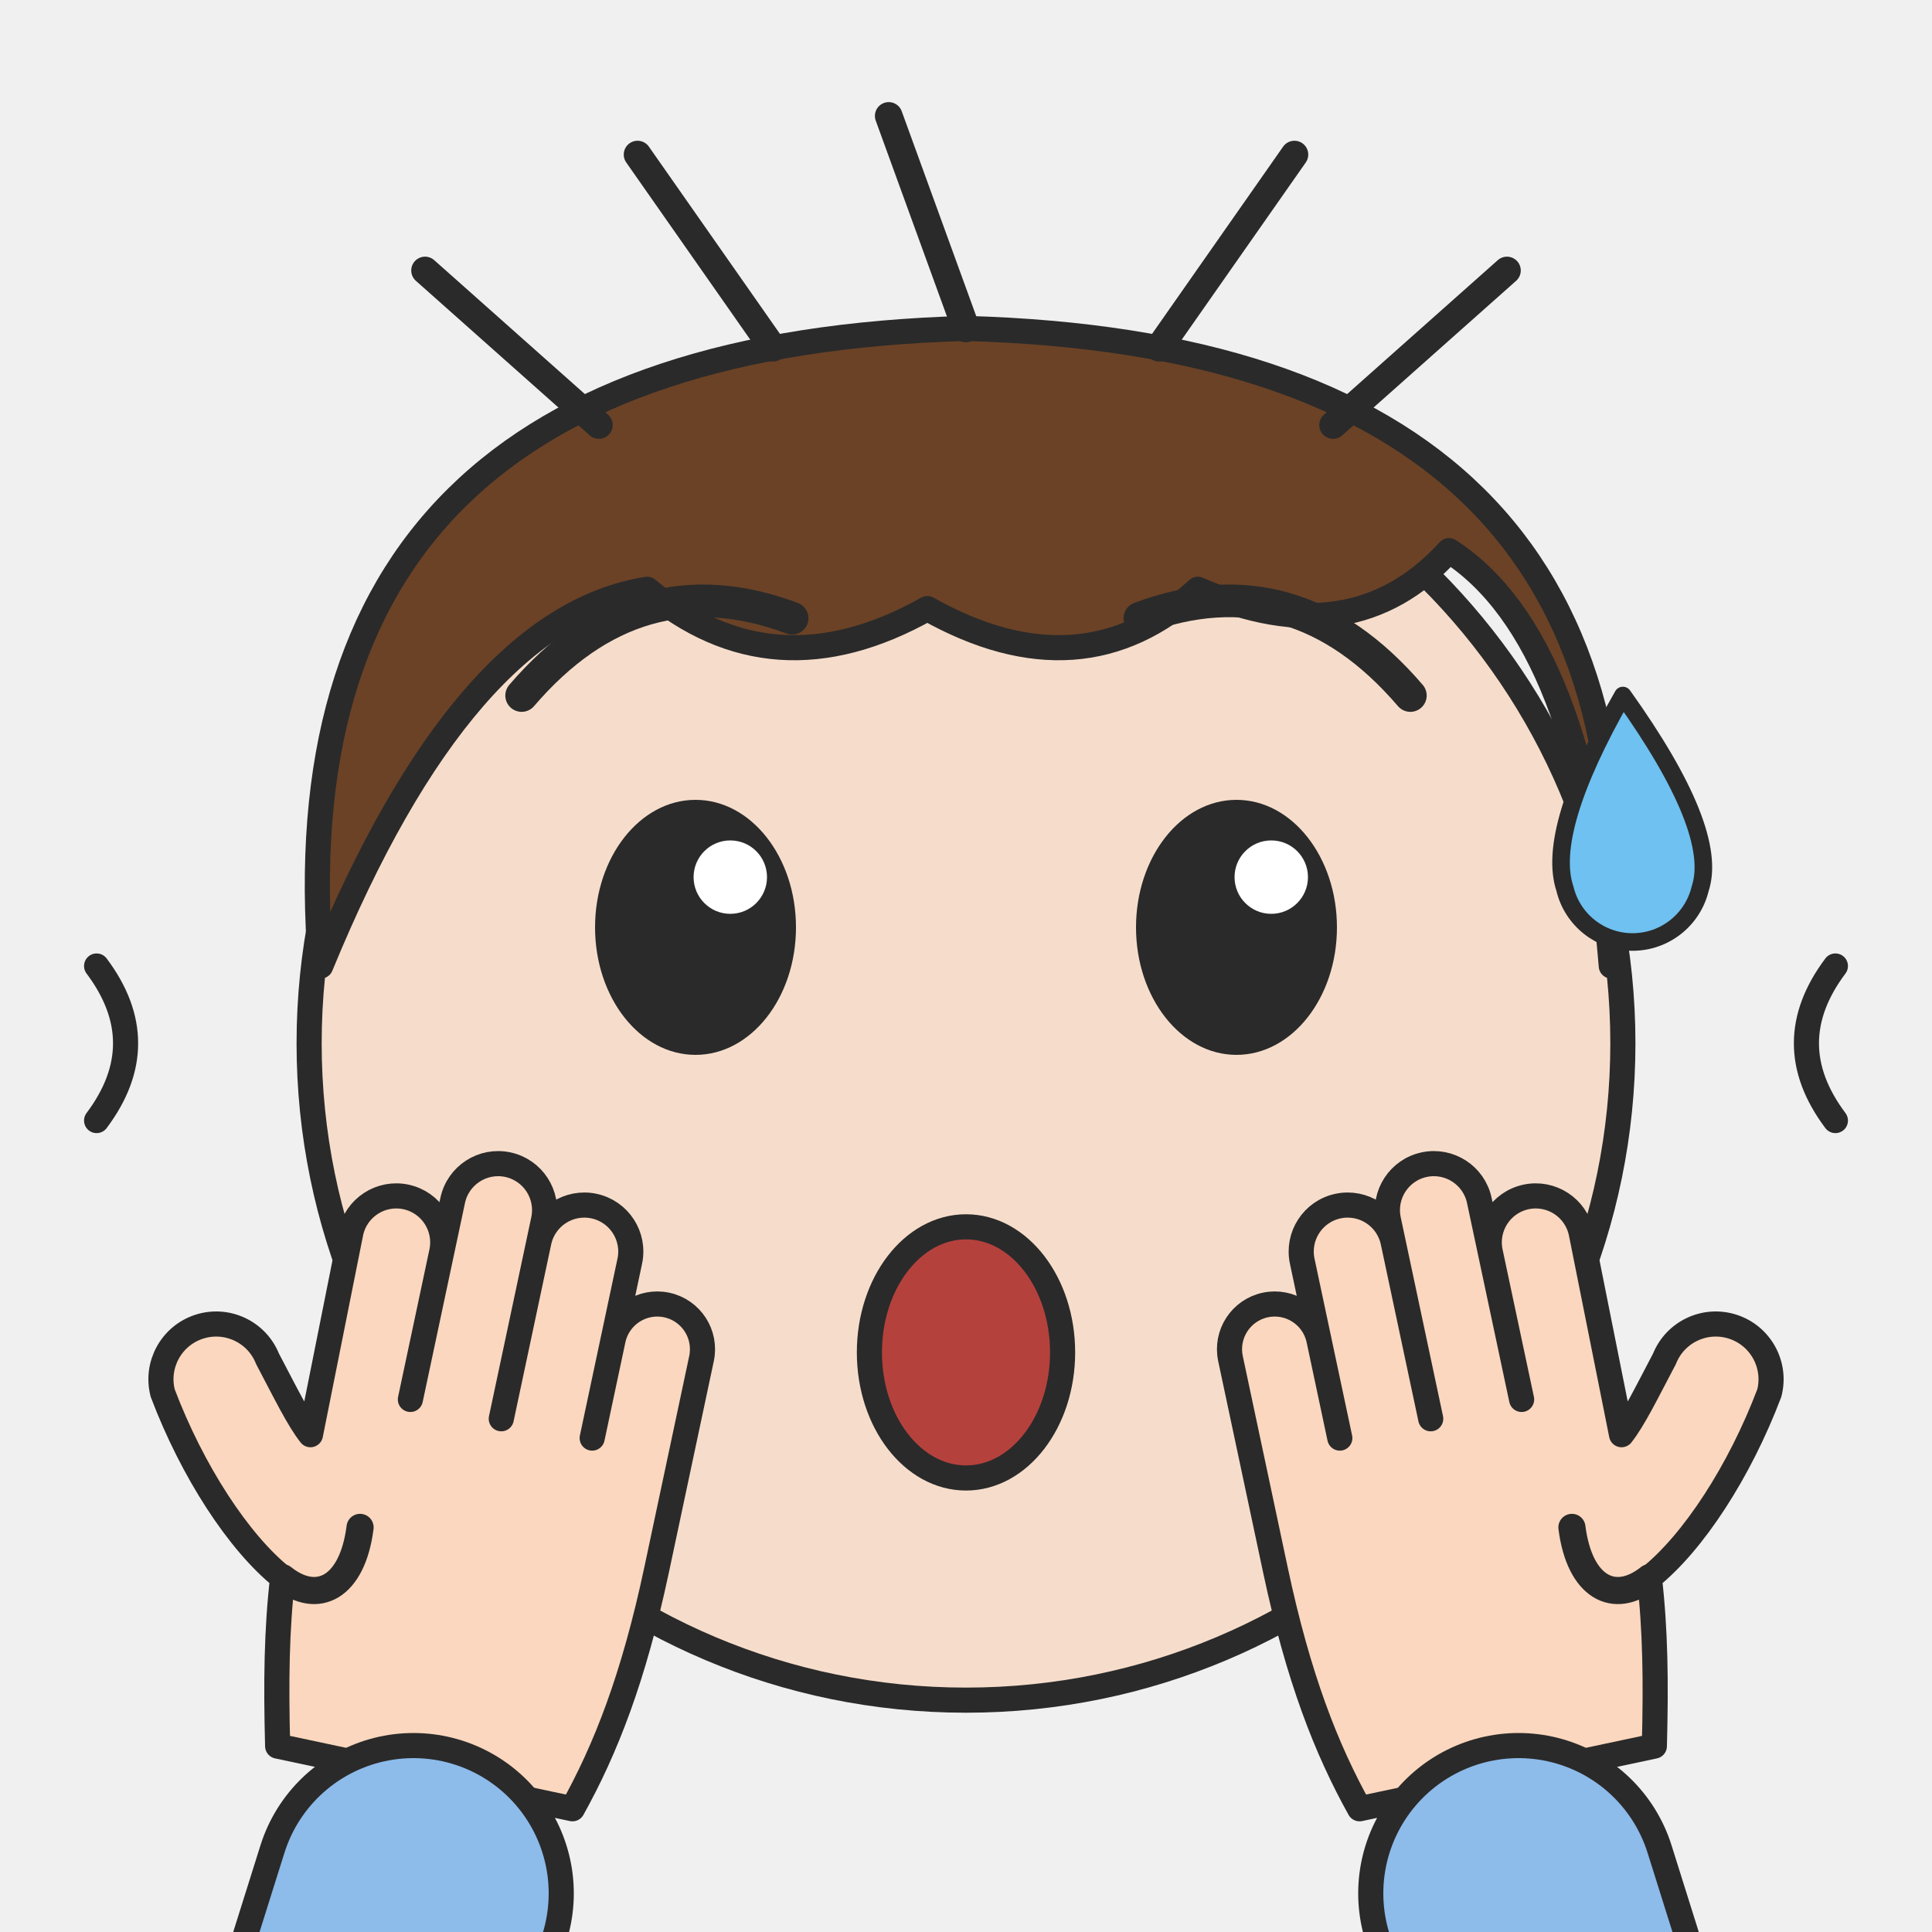
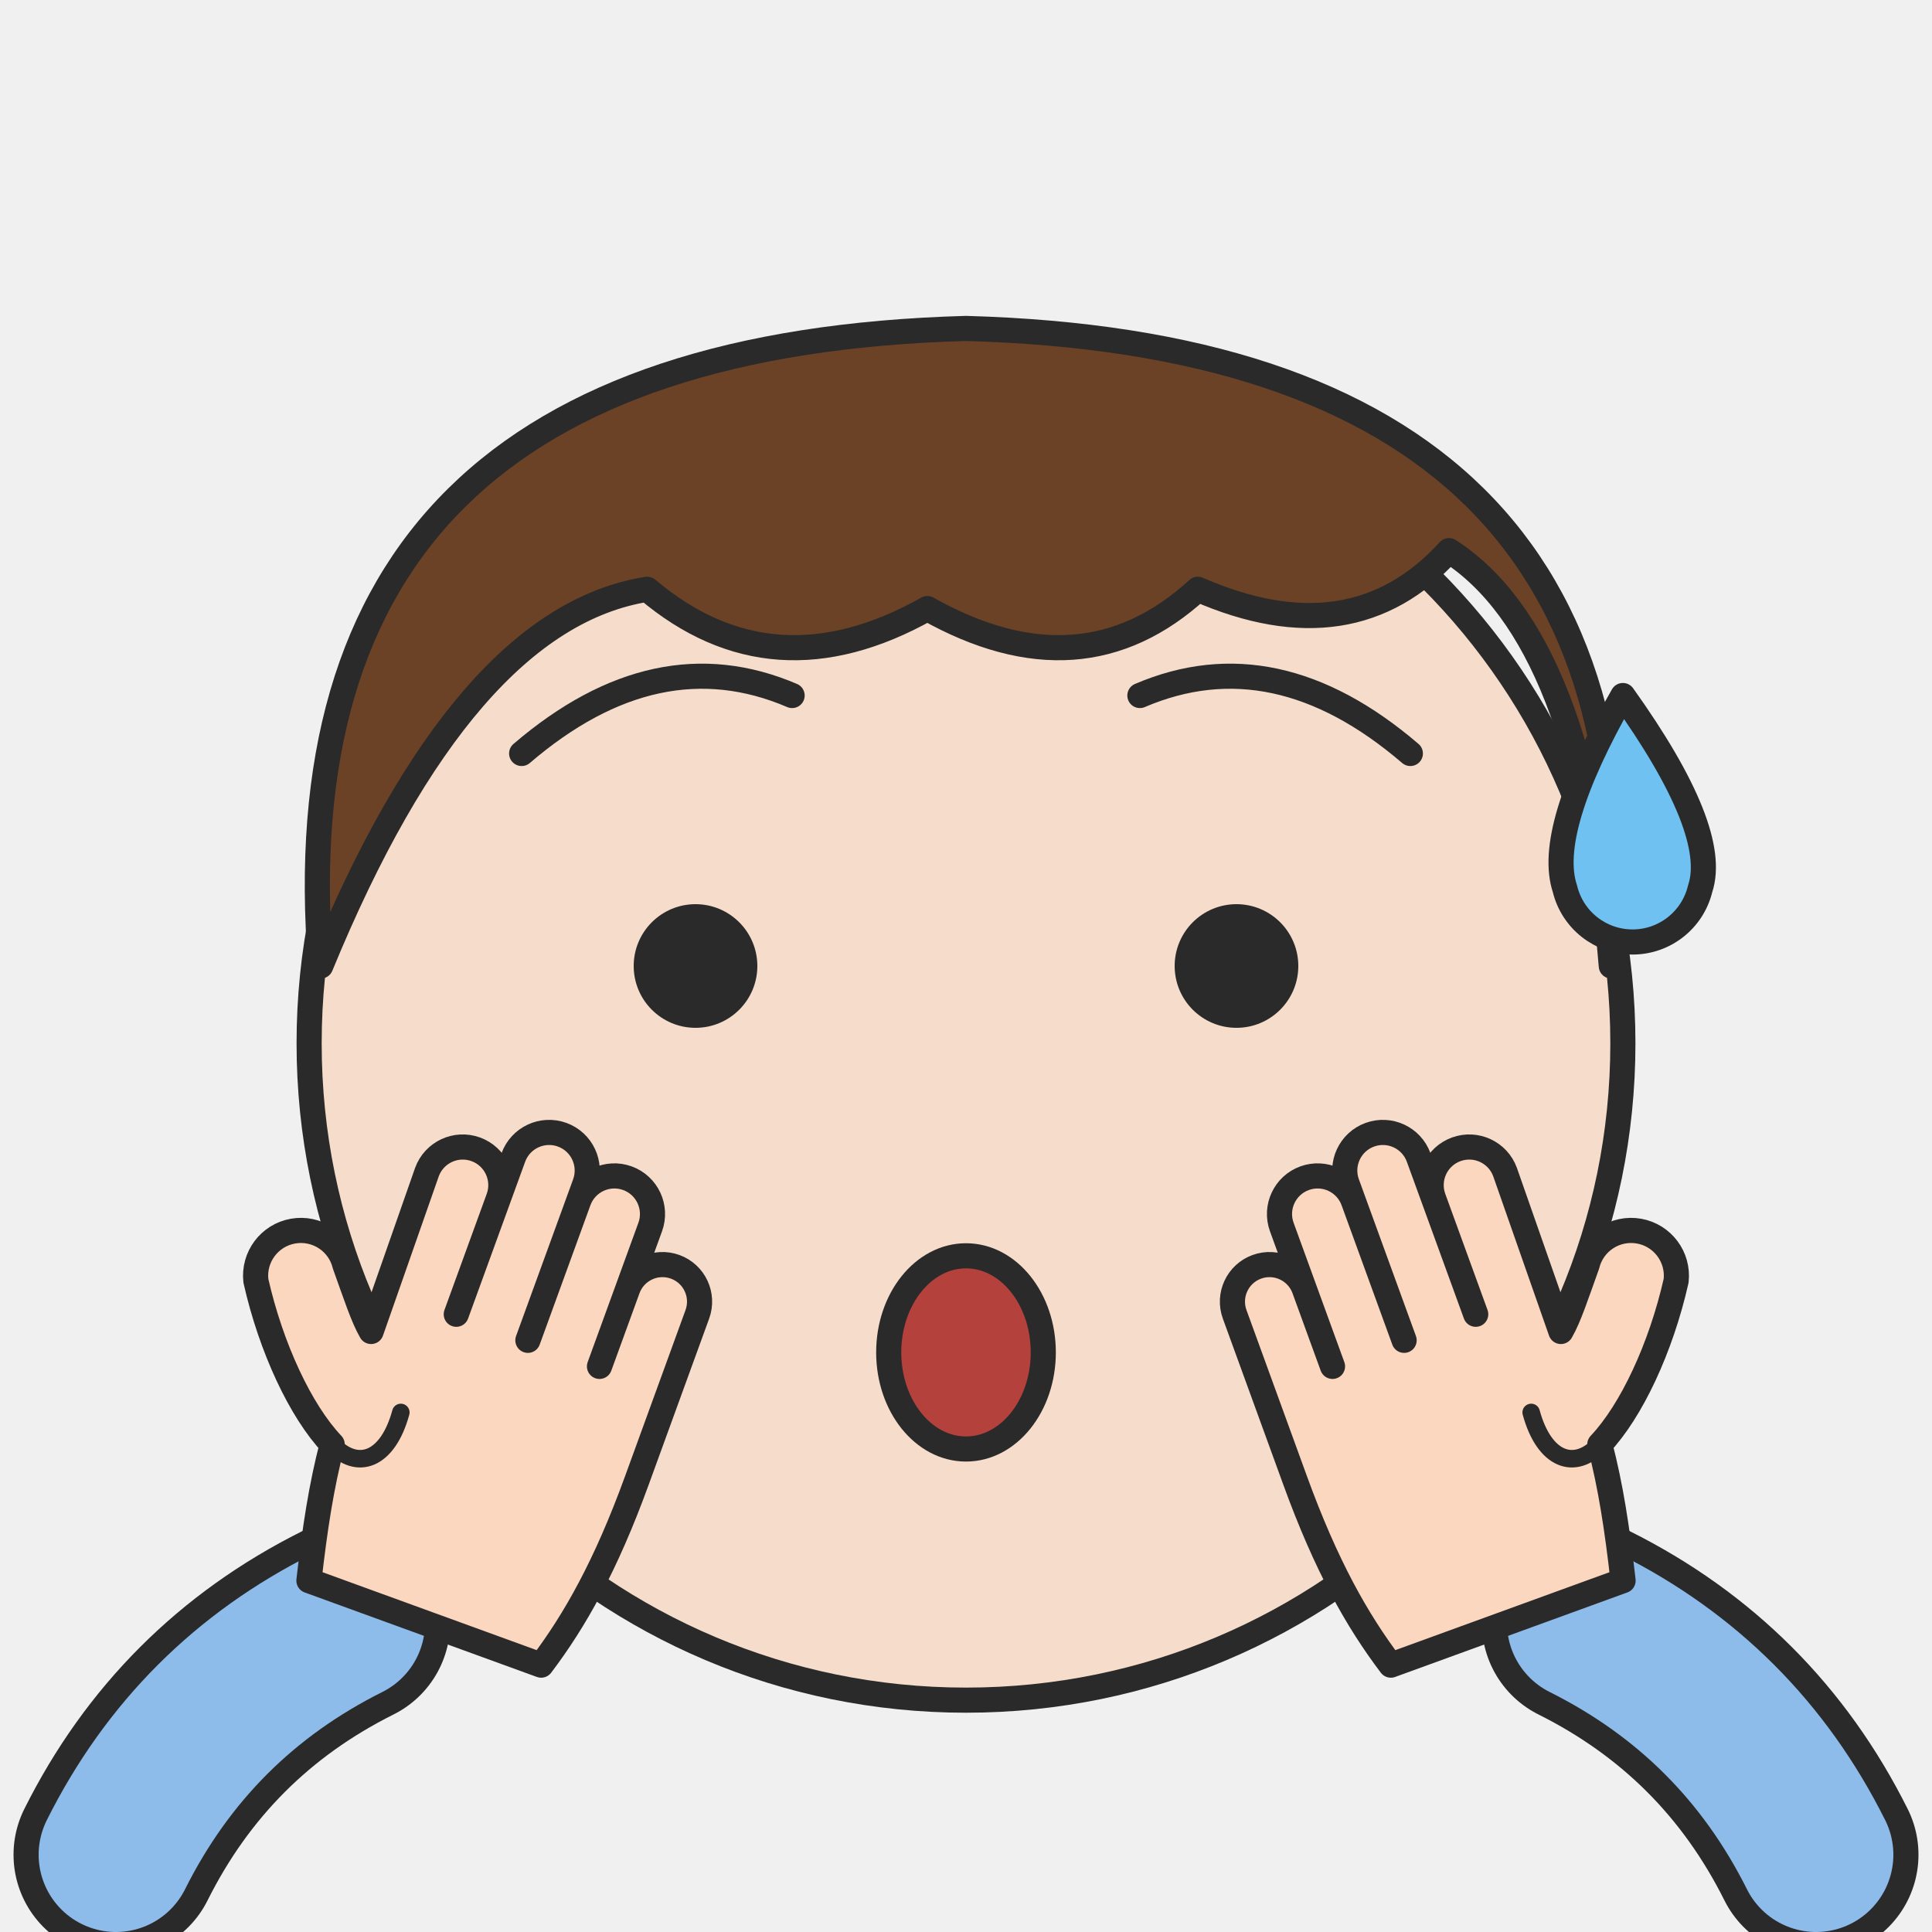
<svg xmlns="http://www.w3.org/2000/svg" viewBox="0 0 100 100" width="512" height="512" stroke-linecap="round" stroke-linejoin="round" role="img" aria-label="vystrašený">
  <circle cx="50" cy="54" r="34" fill="#F6DDCB" stroke="#2A2A2A" stroke-width="1.3" />
  <path d="M16.6 50 Q14 18 50 17 Q86 18 83.4 50 Q82 33 75 28.5 Q70 34 62 30.5 Q56 36 48 31.5 Q40 36 33.5 30.5 Q24 32 16.6 50 Z" fill="#6B4226" stroke="#2A2A2A" stroke-width="1.3" />
-   <path d="M50 17 L46 6 M40 18 L33 8 M60 18 L67 8 M31 22 L22 14 M69 22 L78 14" fill="none" stroke="#2A2A2A" stroke-width="1.43" />
-   <path d="M27 36 Q33 29 41 32" fill="none" stroke="#2A2A2A" stroke-width="1.69" />
-   <path d="M59 32 Q67 29 73 36" fill="none" stroke="#2A2A2A" stroke-width="1.69" />
-   <ellipse cx="36" cy="48" rx="5.2" ry="6.6" fill="#2A2A2A" stroke="#2A2A2A" stroke-width="0" />
-   <circle cx="37.8" cy="45.4" r="1.9" fill="#FFFFFF" stroke="#2A2A2A" stroke-width="0" />
-   <ellipse cx="64" cy="48" rx="5.2" ry="6.6" fill="#2A2A2A" stroke="#2A2A2A" stroke-width="0" />
-   <circle cx="65.8" cy="45.4" r="1.9" fill="#FFFFFF" stroke="#2A2A2A" stroke-width="0" />
-   <ellipse cx="50" cy="70" rx="5" ry="6.5" fill="#B5413D" stroke="#2A2A2A" stroke-width="1.3" />
-   <path d="M84 36 Q80 43 81 46 A3.6 3.6 0 0 0 88 46 Q89 43 84 36 Z" fill="#6EC1F0" stroke="#2A2A2A" stroke-width="0.91" />
-   <g transform="translate(22 92) rotate(12) scale(1.3 1.3)">
-     <path d="M-6 0 C-6.6 -2.5 -7 -4.5 -7.2 -6.6 C-9.2 -7.6 -11.6 -10 -13.4 -12.8 A2.2 2.2 0 0 1 -9.6 -15 C-8.6 -13.8 -7.9 -12.9 -7.3 -12.4 L-7.4 -20.6 A1.85 1.85 0 0 1 -3.7 -20.6 L-3.7 -14.6 L-3.7 -22.7 A1.85 1.85 0 0 1 0 -22.7 L0 -14.6 L0 -21.8 A1.85 1.85 0 0 1 3.7 -21.8 L3.7 -14.6 L3.7 -18.6 A1.8 1.8 0 0 1 7.3 -18.6 L7.3 -10 C7.3 -5.6 6.8 -2.6 6 0 Z" fill="#FAD7BE" stroke="#2A2A2A" stroke-width="1.0" />
-     <path d="M-7.2 -6.6 C-5.6 -5.8 -4.4 -6.8 -4.6 -9.2" fill="none" stroke="#2A2A2A" stroke-width="1.08" />
+   <circle cx="36" cy="50" r="3.2" fill="#2A2A2A" stroke="#2A2A2A" stroke-width="0" />
+   <circle cx="64" cy="50" r="3.2" fill="#2A2A2A" stroke="#2A2A2A" stroke-width="0" />
+   <path d="M27 39 Q34 33 41 36" fill="none" stroke="#2A2A2A" stroke-width="1.3" />
+   <path d="M59 36 Q66 33 73 39" fill="none" stroke="#2A2A2A" stroke-width="1.3" />
+   <ellipse cx="50" cy="70" rx="4" ry="5" fill="#B5413D" stroke="#2A2A2A" stroke-width="1.3" />
+   <path d="M84 36 Q80 43 81 46 A3.6 3.6 0 0 0 88 46 Q89 43 84 36 Z" fill="#6EC1F0" stroke="#2A2A2A" stroke-width="1.3" />
+   <path d="M6 96 Q10 88 18 84" fill="none" stroke="#2A2A2A" stroke-width="10.6" />
+   <path d="M6 96 Q10 88 18 84" fill="none" stroke="#8DBBEA" stroke-width="8" />
+   <path d="M94 96 Q90 88 82 84" fill="none" stroke="#2A2A2A" stroke-width="10.6" />
+   <path d="M94 96 Q90 88 82 84" fill="none" stroke="#8DBBEA" stroke-width="8" />
+   <g transform="translate(22 84) rotate(20) scale(1.066 1.066)">
+     <path d="M-6 0 C-6.6 -2.5 -7 -4.5 -7.2 -6.6 C-9.2 -7.6 -11.6 -10 -13.4 -12.8 A2.2 2.2 0 0 1 -9.6 -15 C-8.6 -13.8 -7.9 -12.9 -7.3 -12.4 L-7.4 -20.6 A1.85 1.85 0 0 1 -3.7 -20.6 L-3.7 -14.6 L-3.7 -22.7 A1.85 1.85 0 0 1 0 -22.7 L0 -14.6 L0 -21.8 A1.85 1.85 0 0 1 3.7 -21.8 L3.7 -14.6 L3.7 -18.6 A1.8 1.8 0 0 1 7.3 -18.6 L7.3 -10 C7.3 -5.6 6.8 -2.6 6 0 Z" fill="#FAD7BE" stroke="#2A2A2A" stroke-width="1.22" />
+     <path d="M-7.2 -6.6 C-5.6 -5.8 -4.4 -6.8 -4.6 -9.2" fill="none" stroke="#2A2A2A" stroke-width="0.85" />
  </g>
-   <g transform="translate(78 92) rotate(-12) scale(-1.3 1.3)">
-     <path d="M-6 0 C-6.6 -2.5 -7 -4.5 -7.2 -6.6 C-9.2 -7.6 -11.6 -10 -13.4 -12.8 A2.2 2.2 0 0 1 -9.6 -15 C-8.6 -13.8 -7.9 -12.9 -7.3 -12.4 L-7.4 -20.6 A1.85 1.85 0 0 1 -3.7 -20.6 L-3.7 -14.6 L-3.7 -22.7 A1.85 1.85 0 0 1 0 -22.7 L0 -14.6 L0 -21.8 A1.85 1.85 0 0 1 3.7 -21.8 L3.7 -14.6 L3.7 -18.6 A1.8 1.8 0 0 1 7.3 -18.6 L7.3 -10 C7.3 -5.6 6.8 -2.6 6 0 Z" fill="#FAD7BE" stroke="#2A2A2A" stroke-width="1.0" />
-     <path d="M-7.2 -6.6 C-5.6 -5.8 -4.4 -6.8 -4.6 -9.2" fill="none" stroke="#2A2A2A" stroke-width="1.08" />
+   <g transform="translate(78 84) rotate(-20) scale(-1.066 1.066)">
+     <path d="M-6 0 C-6.6 -2.5 -7 -4.5 -7.2 -6.6 C-9.2 -7.6 -11.6 -10 -13.4 -12.8 A2.2 2.2 0 0 1 -9.6 -15 C-8.6 -13.8 -7.9 -12.9 -7.3 -12.4 L-7.4 -20.6 A1.85 1.85 0 0 1 -3.7 -20.6 L-3.7 -14.6 L-3.7 -22.7 A1.85 1.85 0 0 1 0 -22.7 L0 -14.6 L0 -21.8 A1.85 1.85 0 0 1 3.7 -21.8 L3.7 -14.6 L3.7 -18.6 A1.8 1.8 0 0 1 7.3 -18.6 L7.3 -10 C7.3 -5.6 6.8 -2.6 6 0 Z" fill="#FAD7BE" stroke="#2A2A2A" stroke-width="1.22" />
+     <path d="M-7.2 -6.6 C-5.6 -5.8 -4.4 -6.8 -4.6 -9.2" fill="none" stroke="#2A2A2A" stroke-width="0.85" />
  </g>
-   <path d="M17 112 L21.4 98" fill="none" stroke="#2A2A2A" stroke-width="16.6" />
-   <path d="M17 112 L21.4 98" fill="none" stroke="#8DBBEA" stroke-width="14" />
-   <path d="M83 112 L78.6 98" fill="none" stroke="#2A2A2A" stroke-width="16.6" />
-   <path d="M83 112 L78.6 98" fill="none" stroke="#8DBBEA" stroke-width="14" />
-   <path d="M5 50 Q8 54 5 58 M95 50 Q92 54 95 58" fill="none" stroke="#2A2A2A" stroke-width="1.3" />
</svg>
